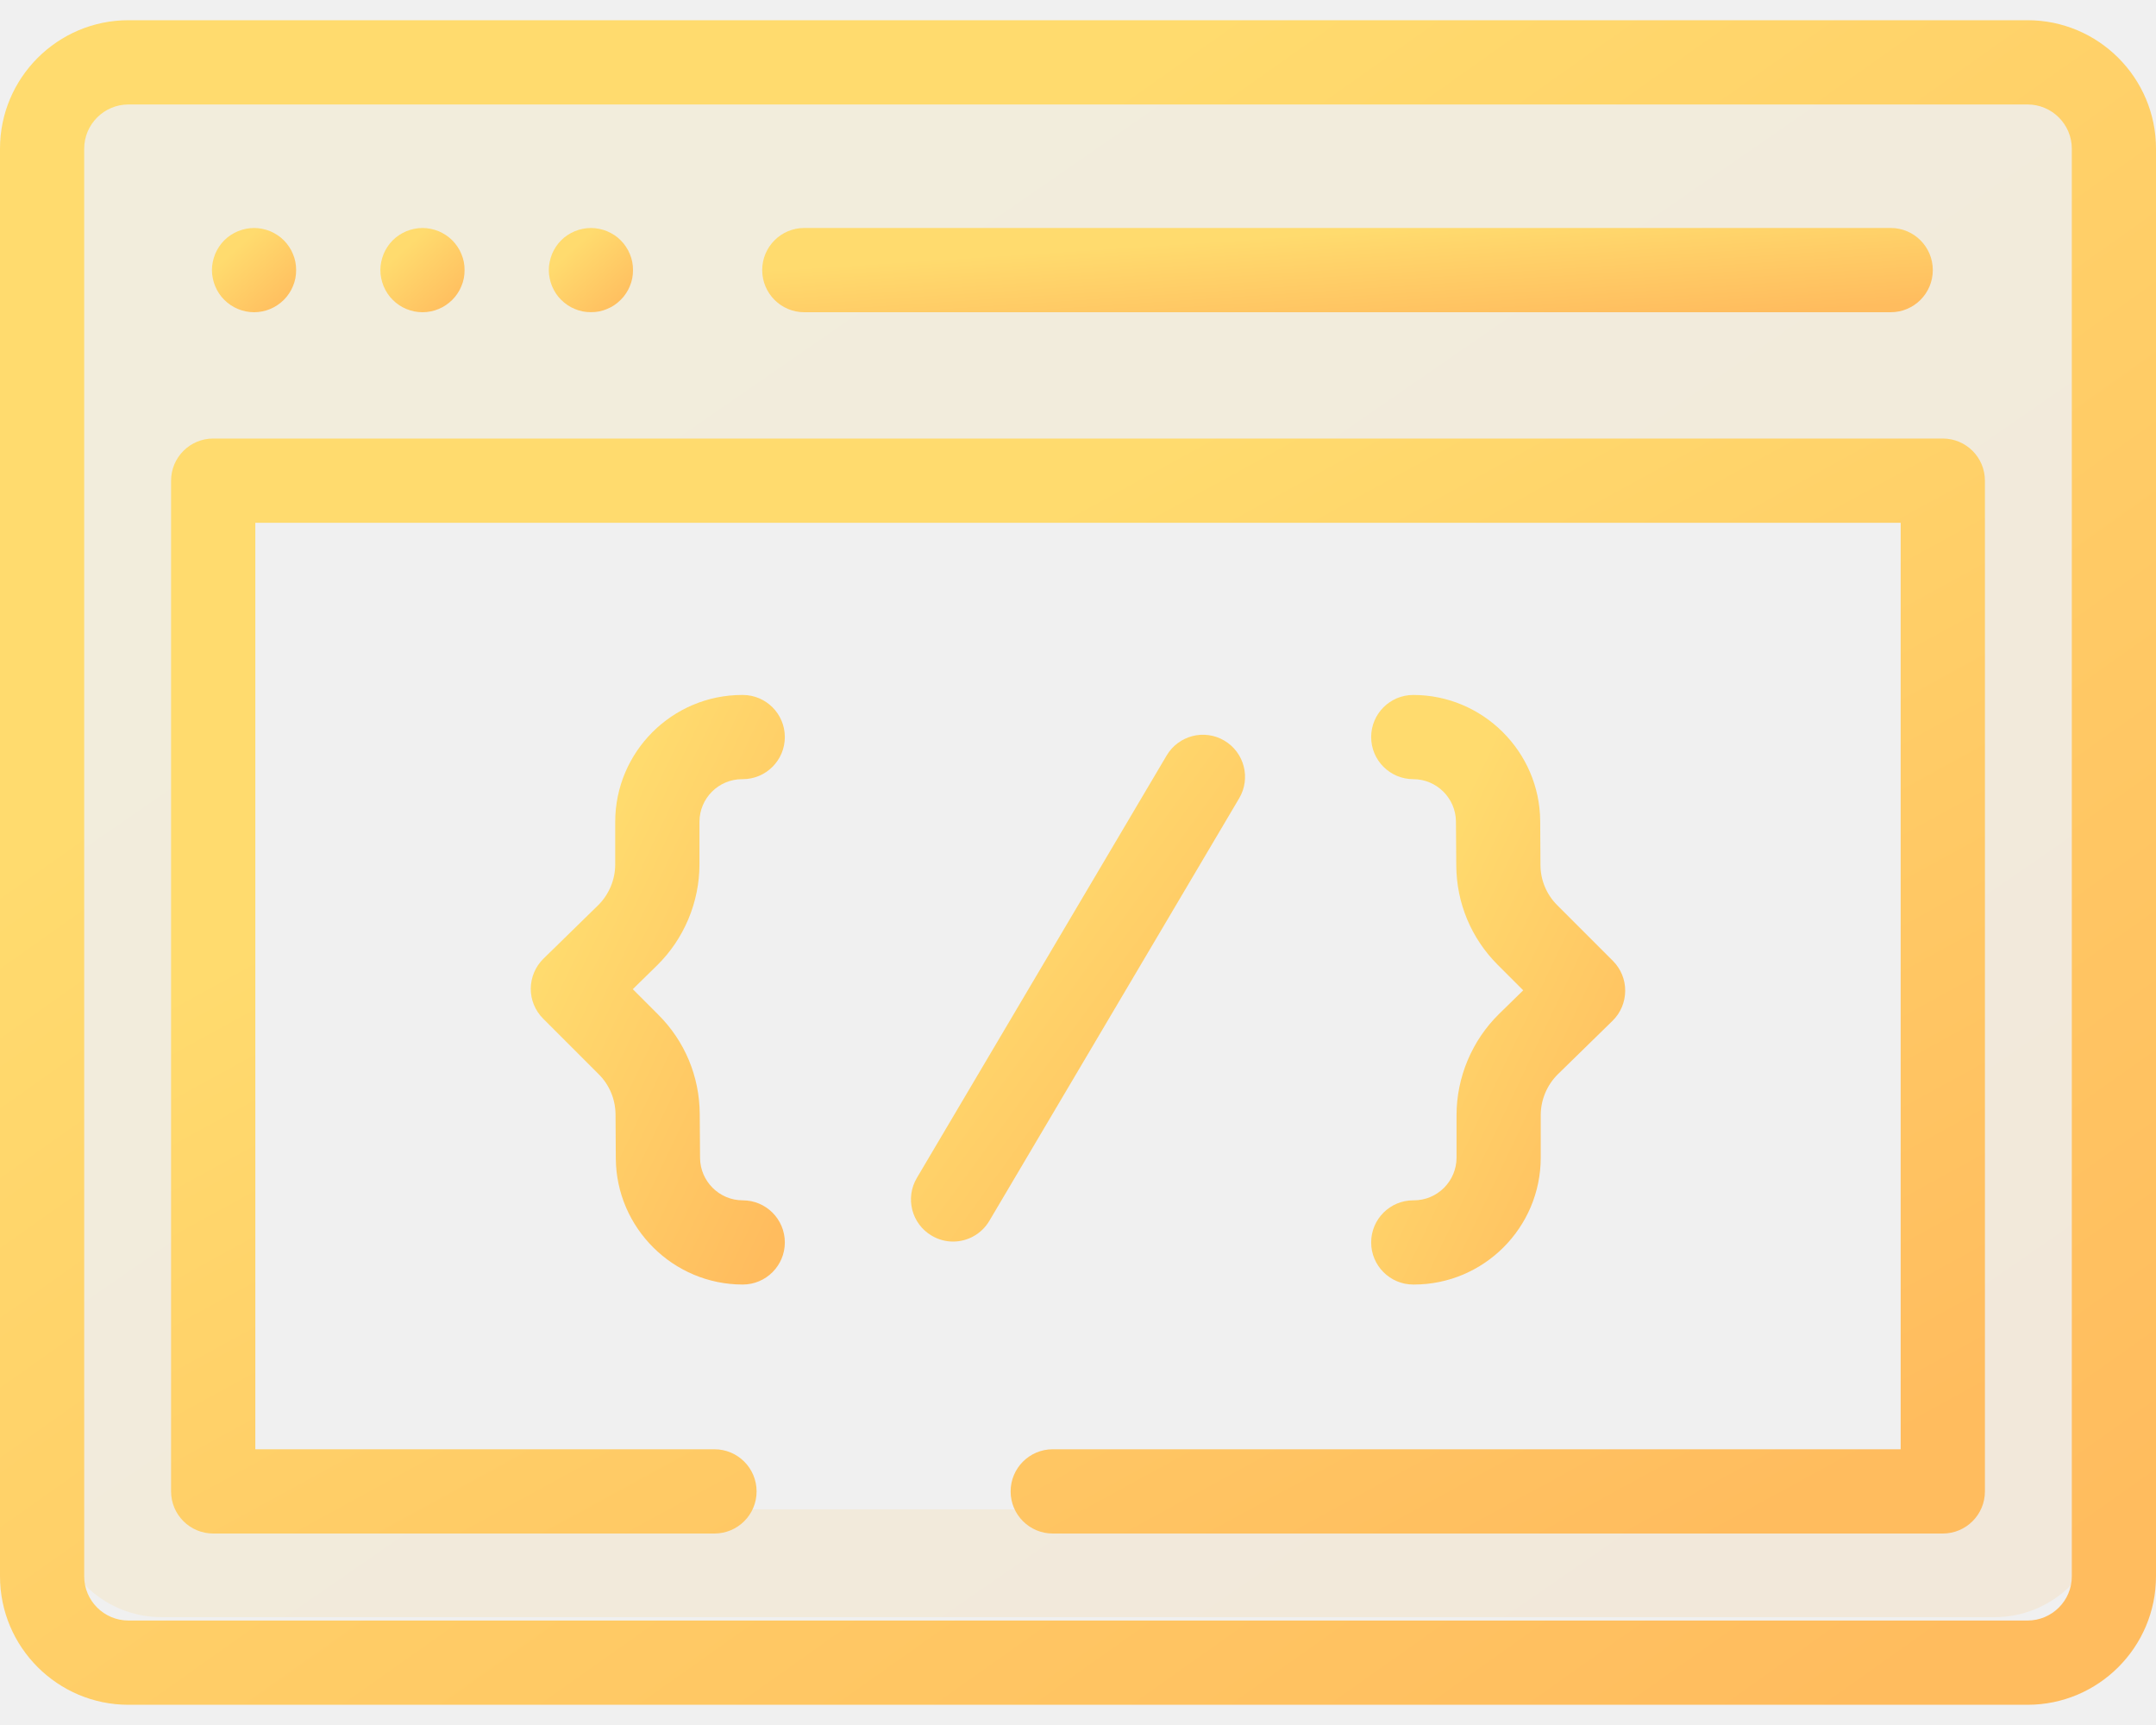
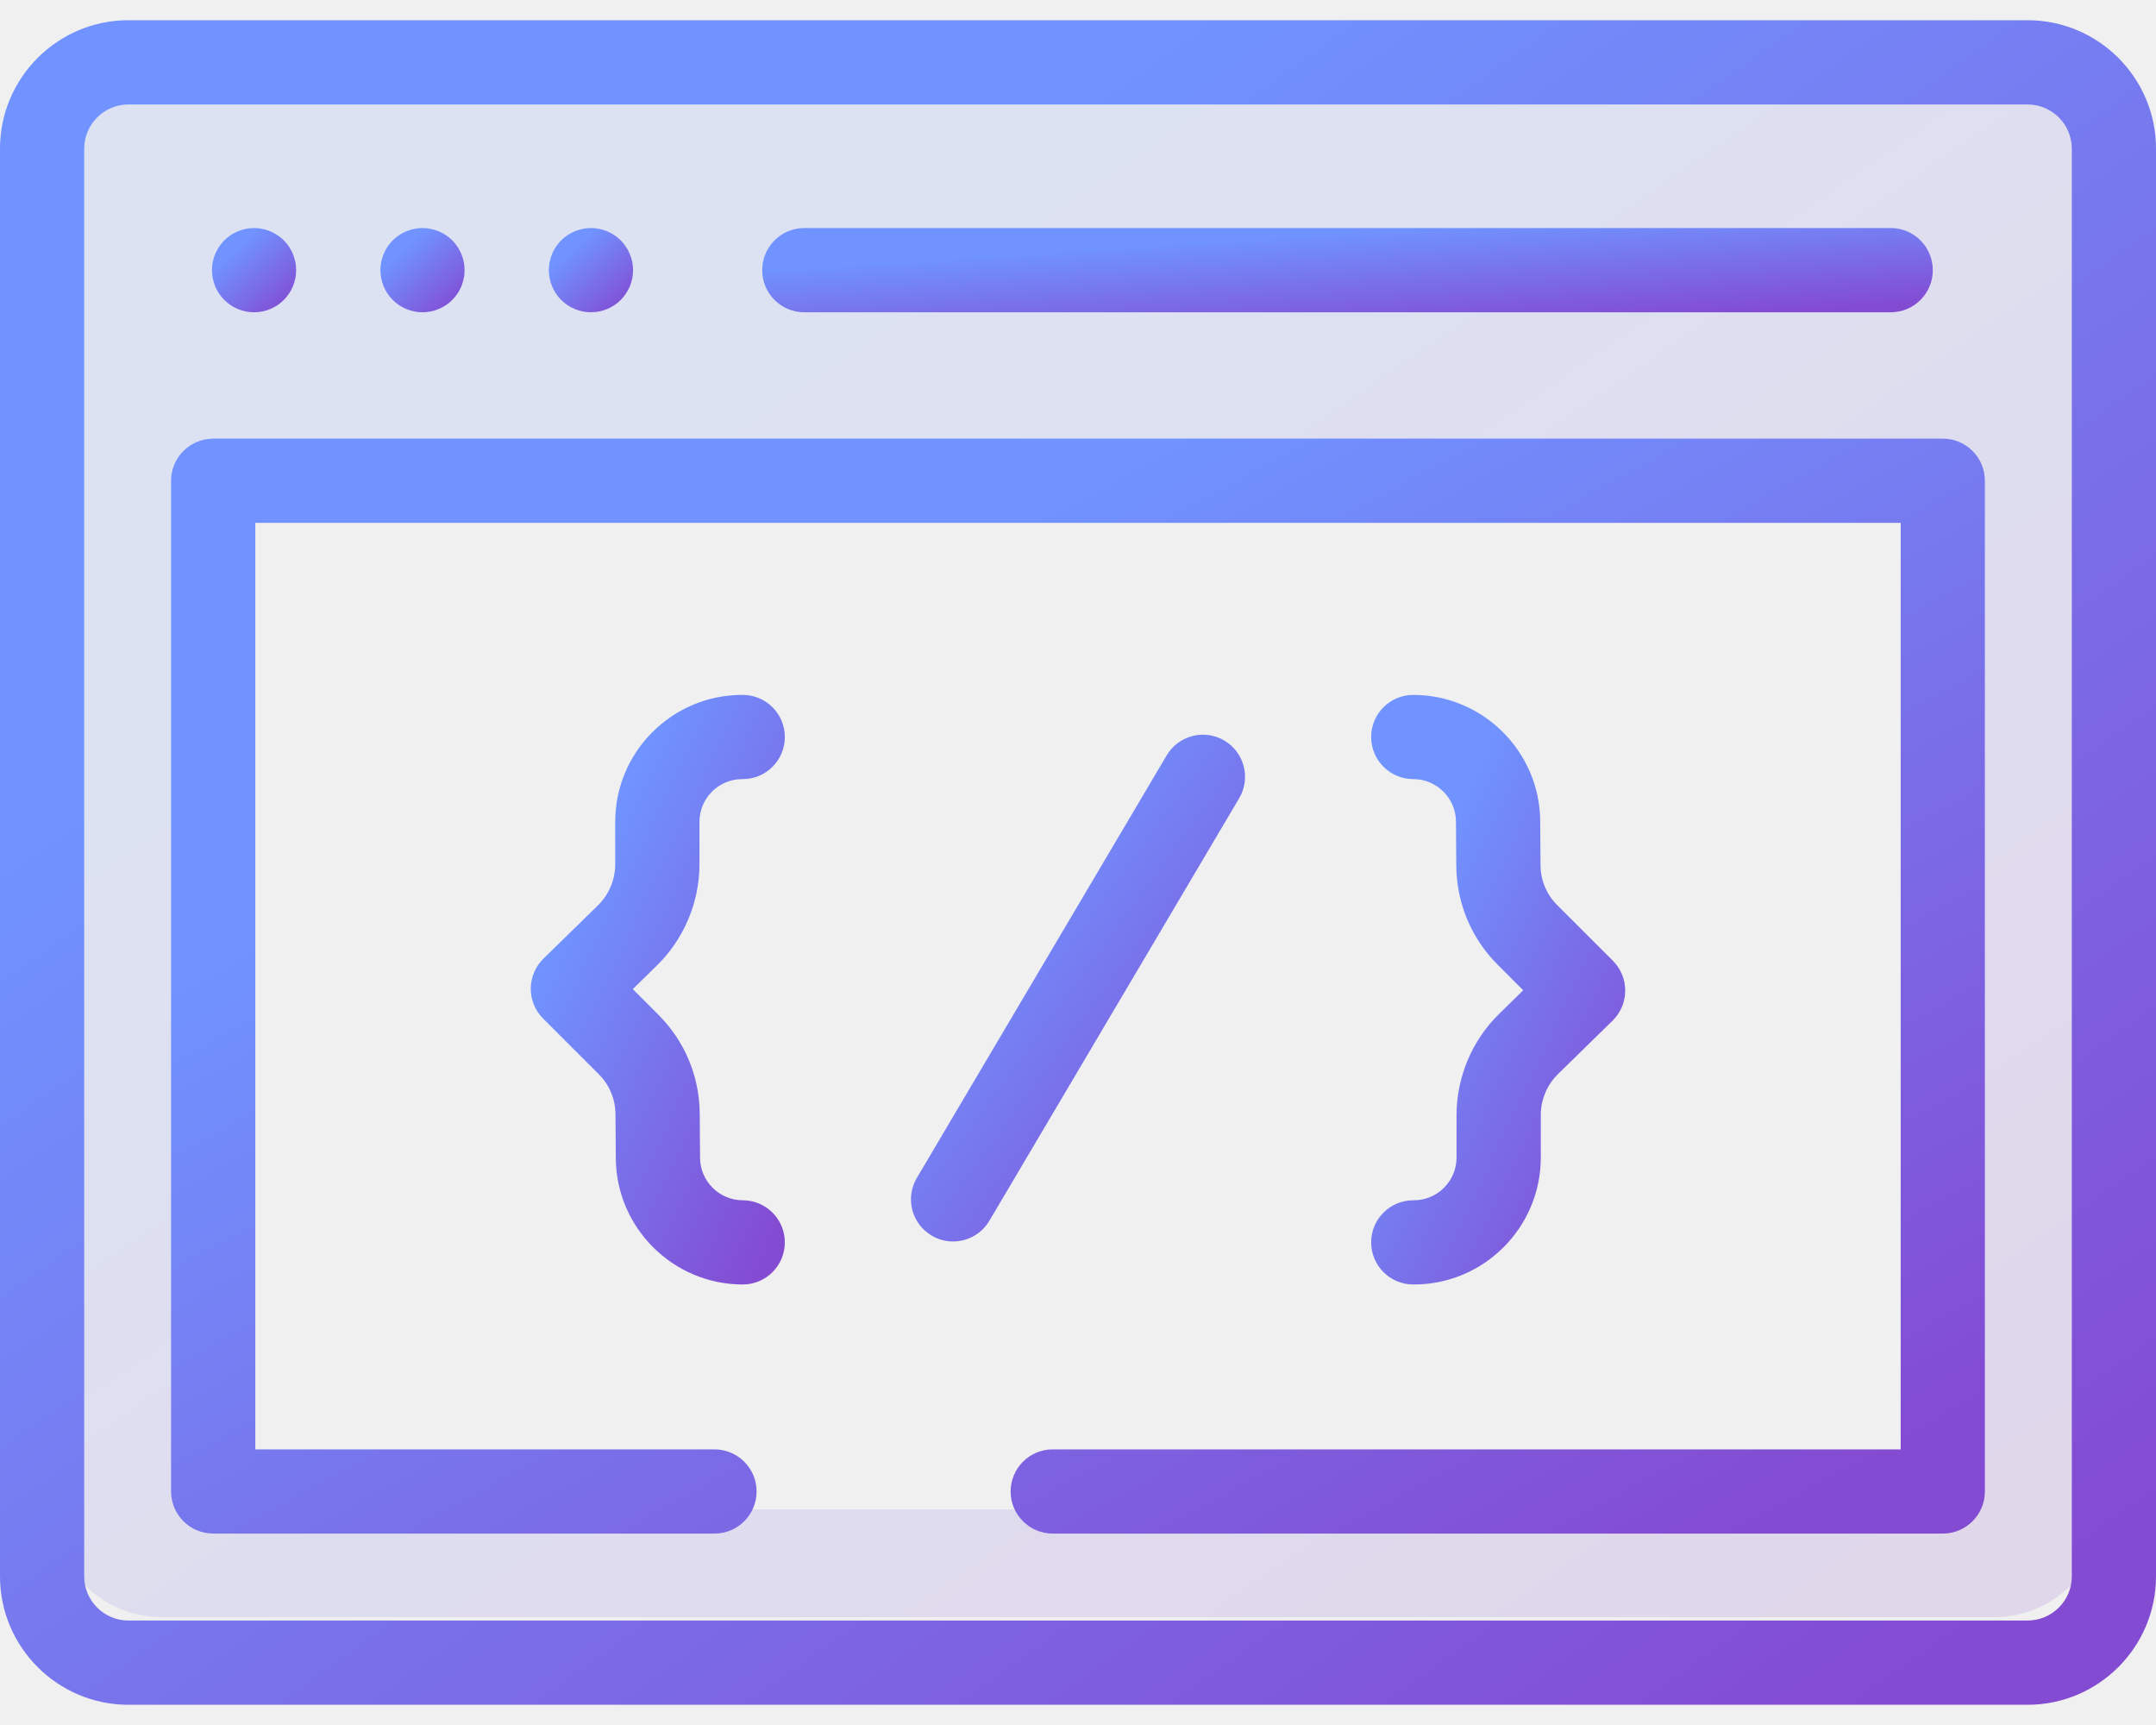
<svg xmlns="http://www.w3.org/2000/svg" width="40" height="32" viewBox="0 0 40 32" fill="none">
-   <path opacity="0.15" fill-rule="evenodd" clip-rule="evenodd" d="M3 1C1.895 1 1 1.895 1 3V28C1 29.105 1.895 30 3 30H37C38.105 30 39 29.105 39 28V3C39 1.895 38.105 1 37 1H3ZM36 9H4V28H36V9Z" fill="url(#paint0_linear)" />
-   <path d="M37.617 0.375H2.383C1.069 0.375 0 1.444 0 2.758V29.242C0 30.556 1.069 31.625 2.383 31.625H37.617C38.931 31.625 40 30.556 40 29.242V2.758C40 1.444 38.931 0.375 37.617 0.375ZM38.438 29.242C38.438 29.695 38.069 30.062 37.617 30.062H2.383C1.931 30.062 1.562 29.695 1.562 29.242V2.758C1.562 2.306 1.931 1.938 2.383 1.938H37.617C38.069 1.938 38.438 2.306 38.438 2.758V29.242Z" fill="url(#paint1_linear)" />
-   <path d="M14.922 5.792H35.078C35.51 5.792 35.859 5.442 35.859 5.01C35.859 4.579 35.51 4.229 35.078 4.229H14.922C14.49 4.229 14.141 4.579 14.141 5.01C14.141 5.442 14.49 5.792 14.922 5.792Z" fill="url(#paint2_linear)" />
-   <path d="M3.992 5.309C4.012 5.356 4.036 5.402 4.064 5.444C4.092 5.487 4.125 5.527 4.161 5.562C4.306 5.709 4.508 5.792 4.713 5.792C4.765 5.792 4.816 5.787 4.866 5.777C4.916 5.767 4.966 5.752 5.013 5.732C5.06 5.713 5.105 5.688 5.147 5.66C5.19 5.631 5.23 5.598 5.266 5.563C5.302 5.527 5.334 5.487 5.363 5.444C5.392 5.402 5.416 5.356 5.435 5.309C5.455 5.262 5.47 5.213 5.48 5.163C5.49 5.113 5.494 5.061 5.494 5.01C5.494 4.959 5.49 4.908 5.48 4.858C5.47 4.808 5.455 4.759 5.435 4.712C5.416 4.664 5.392 4.619 5.363 4.577C5.334 4.534 5.302 4.494 5.266 4.458C5.23 4.422 5.19 4.389 5.147 4.361C5.105 4.333 5.06 4.309 5.013 4.289C4.966 4.27 4.916 4.255 4.866 4.245C4.766 4.224 4.662 4.224 4.561 4.245C4.511 4.255 4.462 4.27 4.415 4.289C4.367 4.309 4.322 4.333 4.28 4.361C4.237 4.389 4.197 4.422 4.161 4.458C4.125 4.494 4.092 4.534 4.064 4.577C4.036 4.619 4.012 4.664 3.992 4.712C3.973 4.759 3.958 4.808 3.948 4.858C3.937 4.908 3.932 4.959 3.932 5.01C3.932 5.061 3.937 5.113 3.948 5.163C3.958 5.213 3.973 5.262 3.992 5.309Z" fill="url(#paint3_linear)" />
-   <path d="M7.117 5.309C7.137 5.356 7.161 5.402 7.189 5.444C7.217 5.487 7.25 5.527 7.286 5.562C7.431 5.709 7.633 5.792 7.838 5.792C7.89 5.792 7.941 5.787 7.991 5.777C8.041 5.767 8.091 5.752 8.138 5.732C8.185 5.713 8.23 5.688 8.272 5.66C8.315 5.631 8.355 5.598 8.391 5.563C8.427 5.527 8.459 5.487 8.488 5.444C8.517 5.402 8.541 5.356 8.56 5.309C8.58 5.262 8.595 5.213 8.605 5.163C8.615 5.113 8.619 5.061 8.619 5.01C8.619 4.959 8.615 4.908 8.605 4.858C8.595 4.808 8.58 4.759 8.56 4.712C8.541 4.664 8.517 4.619 8.488 4.577C8.459 4.534 8.427 4.494 8.391 4.458C8.355 4.422 8.315 4.389 8.272 4.361C8.23 4.333 8.185 4.309 8.138 4.289C8.091 4.27 8.041 4.255 7.991 4.245C7.891 4.224 7.787 4.224 7.686 4.245C7.636 4.255 7.587 4.27 7.54 4.289C7.492 4.309 7.447 4.333 7.405 4.361C7.362 4.389 7.322 4.422 7.286 4.458C7.25 4.494 7.217 4.534 7.189 4.577C7.161 4.619 7.137 4.664 7.117 4.712C7.098 4.759 7.083 4.808 7.073 4.858C7.062 4.908 7.057 4.959 7.057 5.01C7.057 5.061 7.062 5.113 7.073 5.163C7.083 5.213 7.098 5.262 7.117 5.309Z" fill="url(#paint4_linear)" />
-   <path d="M10.242 5.309C10.262 5.356 10.286 5.402 10.314 5.444C10.342 5.487 10.375 5.527 10.411 5.562C10.447 5.598 10.487 5.631 10.53 5.66C10.572 5.688 10.617 5.713 10.665 5.732C10.712 5.752 10.761 5.767 10.811 5.777C10.861 5.787 10.912 5.791 10.963 5.791C11.015 5.791 11.066 5.787 11.116 5.777C11.166 5.767 11.216 5.752 11.262 5.732C11.309 5.713 11.355 5.688 11.398 5.66C11.44 5.631 11.48 5.598 11.516 5.562C11.552 5.527 11.585 5.487 11.613 5.444C11.642 5.402 11.666 5.356 11.685 5.309C11.705 5.262 11.72 5.213 11.73 5.163C11.74 5.113 11.744 5.061 11.744 5.01C11.744 4.959 11.74 4.908 11.73 4.858C11.72 4.808 11.705 4.759 11.685 4.712C11.666 4.664 11.642 4.619 11.613 4.577C11.585 4.534 11.552 4.494 11.516 4.458C11.48 4.422 11.44 4.389 11.398 4.361C11.355 4.333 11.309 4.309 11.262 4.289C11.216 4.27 11.166 4.255 11.116 4.245C11.016 4.224 10.912 4.224 10.811 4.245C10.761 4.255 10.712 4.27 10.665 4.289C10.617 4.309 10.572 4.333 10.53 4.361C10.487 4.389 10.447 4.422 10.411 4.458C10.375 4.494 10.342 4.534 10.314 4.577C10.286 4.619 10.262 4.664 10.242 4.712C10.223 4.759 10.208 4.808 10.198 4.858C10.187 4.908 10.182 4.959 10.182 5.01C10.182 5.061 10.187 5.113 10.198 5.163C10.208 5.213 10.223 5.262 10.242 5.309Z" fill="url(#paint5_linear)" />
-   <path d="M22.715 13.739C22.344 13.519 21.865 13.643 21.645 14.014L17.01 21.852C16.79 22.224 16.913 22.703 17.285 22.922C17.409 22.996 17.546 23.032 17.682 23.032C17.949 23.032 18.209 22.894 18.355 22.648L22.99 14.809C23.21 14.438 23.087 13.959 22.715 13.739Z" fill="url(#paint6_linear)" />
-   <path d="M12.977 16.035V15.246C12.977 14.809 13.332 14.454 13.769 14.454H13.78C14.211 14.454 14.561 14.104 14.561 13.673C14.561 13.242 14.211 12.892 13.78 12.892H13.769C12.471 12.892 11.414 13.948 11.414 15.246V16.035C11.414 16.319 11.298 16.596 11.095 16.795L10.082 17.785C9.933 17.931 9.849 18.131 9.847 18.34C9.846 18.548 9.929 18.749 10.076 18.896L11.108 19.928C11.307 20.126 11.417 20.391 11.42 20.672L11.425 21.491C11.434 22.78 12.49 23.829 13.78 23.829C14.211 23.829 14.561 23.479 14.561 23.048C14.561 22.616 14.211 22.267 13.78 22.267C13.346 22.267 12.991 21.914 12.988 21.48L12.982 20.661C12.977 19.966 12.704 19.313 12.213 18.823L11.74 18.35L12.187 17.912C12.689 17.421 12.977 16.737 12.977 16.035Z" fill="url(#paint7_linear)" />
-   <path d="M27.023 20.686V21.474C27.023 21.911 26.668 22.267 26.231 22.267H26.22C25.789 22.267 25.439 22.616 25.439 23.048C25.439 23.479 25.789 23.829 26.22 23.829H26.231C27.529 23.829 28.585 22.773 28.585 21.474V20.686C28.585 20.402 28.702 20.125 28.905 19.926L29.918 18.936C30.067 18.79 30.151 18.59 30.152 18.381C30.154 18.172 30.071 17.972 29.923 17.824L28.892 16.793C28.693 16.595 28.582 16.33 28.58 16.049L28.575 15.23C28.566 13.941 27.509 12.892 26.22 12.892C25.789 12.892 25.439 13.242 25.439 13.673C25.439 14.104 25.789 14.454 26.22 14.454C26.654 14.454 27.009 14.807 27.012 15.241L27.018 16.059C27.023 16.754 27.296 17.407 27.787 17.898L28.26 18.371L27.812 18.809C27.311 19.3 27.023 19.984 27.023 20.686Z" fill="url(#paint8_linear)" />
-   <path d="M36.044 8.135H3.956C3.524 8.135 3.174 8.485 3.174 8.917V27.667C3.174 28.098 3.524 28.448 3.956 28.448H13.255C13.687 28.448 14.037 28.098 14.037 27.667C14.037 27.235 13.687 26.885 13.255 26.885H4.737V9.698H35.263V26.885H19.531C19.1 26.885 18.75 27.235 18.75 27.667C18.75 28.098 19.1 28.448 19.531 28.448H36.044C36.476 28.448 36.826 28.098 36.826 27.667V8.917C36.826 8.485 36.476 8.135 36.044 8.135Z" fill="url(#paint9_linear)" />
+   <g clip-path="url(#clip0_1998_21325)">
+     <path opacity="0.15" fill-rule="evenodd" clip-rule="evenodd" d="M3 1C1.895 1 1 1.895 1 3V28C1 29.105 1.895 30 3 30H37C38.105 30 39 29.105 39 28V3C39 1.895 38.105 1 37 1H3ZM36 9H4V28H36V9Z" fill="url(#paint0_linear_1998_21325)" />
+     <path d="M37.617 0.375H2.383C1.069 0.375 0 1.444 0 2.758V29.242C0 30.556 1.069 31.625 2.383 31.625H37.617C38.931 31.625 40 30.556 40 29.242V2.758C40 1.444 38.931 0.375 37.617 0.375ZM38.438 29.242C38.438 29.695 38.069 30.062 37.617 30.062H2.383C1.931 30.062 1.562 29.695 1.562 29.242V2.758C1.562 2.306 1.931 1.938 2.383 1.938H37.617C38.069 1.938 38.438 2.306 38.438 2.758V29.242Z" fill="url(#paint1_linear_1998_21325)" />
+     <path d="M14.922 5.793H35.078C35.51 5.793 35.859 5.443 35.859 5.012C35.859 4.581 35.51 4.23 35.078 4.23H14.922C14.49 4.23 14.141 4.581 14.141 5.012C14.141 5.443 14.49 5.793 14.922 5.793Z" fill="url(#paint2_linear_1998_21325)" />
+     <path d="M3.992 5.311C4.012 5.358 4.036 5.403 4.064 5.445C4.092 5.488 4.125 5.528 4.161 5.564C4.306 5.71 4.508 5.793 4.713 5.793C4.764 5.793 4.815 5.788 4.866 5.778C4.916 5.768 4.965 5.753 5.012 5.733C5.059 5.714 5.104 5.69 5.147 5.662C5.19 5.633 5.23 5.6 5.265 5.564C5.302 5.528 5.334 5.488 5.363 5.445C5.391 5.403 5.415 5.358 5.435 5.311C5.454 5.263 5.469 5.214 5.479 5.164C5.49 5.114 5.494 5.062 5.494 5.011C5.494 4.961 5.49 4.909 5.479 4.859C5.469 4.809 5.454 4.76 5.435 4.713C5.415 4.665 5.391 4.62 5.363 4.578C5.334 4.535 5.302 4.495 5.265 4.459C5.23 4.423 5.19 4.39 5.147 4.362C5.104 4.334 5.059 4.31 5.012 4.29C4.965 4.271 4.916 4.256 4.866 4.246C4.765 4.225 4.662 4.225 4.561 4.246C4.511 4.256 4.461 4.271 4.415 4.29C4.367 4.31 4.322 4.334 4.28 4.362C4.237 4.39 4.197 4.423 4.161 4.459C4.125 4.495 4.092 4.535 4.064 4.578C4.036 4.62 4.012 4.665 3.992 4.713C3.973 4.76 3.958 4.809 3.948 4.859C3.937 4.909 3.932 4.961 3.932 5.011C3.932 5.062 3.937 5.114 3.948 5.164C3.958 5.214 3.973 5.263 3.992 5.311Z" fill="url(#paint3_linear_1998_21325)" />
+     <path d="M7.117 5.311C7.137 5.358 7.161 5.403 7.189 5.445C7.217 5.488 7.25 5.528 7.286 5.564C7.431 5.71 7.633 5.793 7.838 5.793C7.889 5.793 7.94 5.788 7.991 5.778C8.041 5.768 8.09 5.753 8.137 5.733C8.184 5.714 8.229 5.69 8.272 5.662C8.315 5.633 8.355 5.6 8.391 5.564C8.427 5.528 8.459 5.488 8.488 5.445C8.516 5.403 8.54 5.358 8.56 5.311C8.579 5.263 8.594 5.214 8.604 5.164C8.615 5.114 8.619 5.062 8.619 5.011C8.619 4.961 8.615 4.909 8.604 4.859C8.594 4.809 8.579 4.76 8.56 4.713C8.54 4.665 8.516 4.62 8.488 4.578C8.459 4.535 8.427 4.495 8.391 4.459C8.355 4.423 8.315 4.39 8.272 4.362C8.229 4.334 8.184 4.31 8.137 4.29C8.09 4.271 8.041 4.256 7.991 4.246C7.89 4.225 7.787 4.225 7.686 4.246C7.636 4.256 7.586 4.271 7.54 4.29C7.492 4.31 7.447 4.334 7.405 4.362C7.362 4.39 7.322 4.423 7.286 4.459C7.25 4.495 7.217 4.535 7.189 4.578C7.161 4.62 7.137 4.665 7.117 4.713C7.098 4.76 7.083 4.809 7.073 4.859C7.062 4.909 7.057 4.961 7.057 5.011C7.057 5.062 7.062 5.114 7.073 5.164C7.083 5.214 7.098 5.263 7.117 5.311Z" fill="url(#paint4_linear_1998_21325)" />
+     <path d="M10.242 5.311C10.262 5.358 10.286 5.403 10.314 5.445C10.342 5.488 10.375 5.528 10.411 5.564C10.447 5.6 10.487 5.633 10.53 5.661C10.572 5.69 10.617 5.714 10.665 5.733C10.712 5.753 10.761 5.768 10.811 5.778C10.861 5.788 10.913 5.792 10.963 5.792C11.015 5.792 11.066 5.788 11.117 5.778C11.167 5.768 11.216 5.753 11.263 5.733C11.31 5.714 11.355 5.69 11.398 5.661C11.44 5.633 11.48 5.6 11.517 5.564C11.553 5.528 11.585 5.488 11.613 5.445C11.642 5.403 11.666 5.358 11.685 5.311C11.705 5.263 11.72 5.214 11.73 5.164C11.74 5.114 11.745 5.062 11.745 5.011C11.745 4.961 11.74 4.909 11.73 4.859C11.72 4.809 11.705 4.76 11.685 4.713C11.666 4.665 11.642 4.62 11.613 4.578C11.585 4.535 11.553 4.495 11.517 4.459C11.48 4.423 11.44 4.39 11.398 4.362C11.355 4.334 11.31 4.31 11.263 4.29C11.216 4.271 11.167 4.256 11.117 4.246C11.016 4.225 10.912 4.225 10.811 4.246C10.761 4.256 10.712 4.271 10.665 4.29C10.617 4.31 10.572 4.334 10.53 4.362C10.487 4.39 10.447 4.423 10.411 4.459C10.375 4.495 10.342 4.535 10.314 4.578C10.286 4.62 10.262 4.665 10.242 4.713C10.223 4.76 10.208 4.809 10.198 4.859C10.188 4.909 10.182 4.961 10.182 5.011C10.182 5.062 10.188 5.114 10.198 5.164C10.208 5.214 10.223 5.263 10.242 5.311Z" fill="url(#paint5_linear_1998_21325)" />
+     <path d="M22.715 13.738C22.344 13.518 21.865 13.641 21.645 14.013L17.01 21.851C16.79 22.223 16.913 22.702 17.285 22.921C17.409 22.995 17.546 23.03 17.682 23.03C17.949 23.03 18.209 22.893 18.355 22.647L22.99 14.808C23.21 14.437 23.087 13.958 22.715 13.738Z" fill="url(#paint6_linear_1998_21325)" />
+     <path d="M12.977 16.034V15.245C12.977 14.809 13.332 14.453 13.769 14.453H13.78C14.211 14.453 14.561 14.103 14.561 13.672C14.561 13.241 14.211 12.891 13.78 12.891H13.769C12.47 12.891 11.414 13.947 11.414 15.245V16.034C11.414 16.318 11.298 16.595 11.095 16.794L10.082 17.784C9.933 17.93 9.848 18.13 9.847 18.339C9.846 18.547 9.929 18.748 10.076 18.895L11.108 19.927C11.307 20.125 11.417 20.39 11.419 20.671L11.425 21.49C11.434 22.779 12.49 23.828 13.78 23.828C14.211 23.828 14.561 23.478 14.561 23.047C14.561 22.616 14.211 22.266 13.78 22.266C13.346 22.266 12.991 21.913 12.988 21.479L12.982 20.66C12.977 19.965 12.704 19.312 12.213 18.822L11.74 18.349L12.187 17.911C12.689 17.42 12.977 16.736 12.977 16.034Z" fill="url(#paint7_linear_1998_21325)" />
+     <path d="M27.023 20.684V21.473C27.023 21.91 26.668 22.266 26.231 22.266H26.22C25.789 22.266 25.439 22.615 25.439 23.047C25.439 23.478 25.789 23.828 26.22 23.828H26.231C27.529 23.828 28.586 22.772 28.586 21.473V20.684C28.586 20.4 28.702 20.123 28.905 19.925L29.918 18.934C30.067 18.788 30.152 18.589 30.152 18.38C30.154 18.171 30.071 17.971 29.924 17.823L28.892 16.792C28.693 16.593 28.582 16.329 28.581 16.048L28.575 15.229C28.566 13.94 27.51 12.891 26.22 12.891C25.789 12.891 25.439 13.24 25.439 13.672C25.439 14.103 25.789 14.453 26.22 14.453C26.654 14.453 27.009 14.806 27.012 15.239L27.018 16.058C27.023 16.753 27.296 17.406 27.787 17.897L28.26 18.37L27.813 18.808C27.311 19.298 27.023 19.983 27.023 20.684Z" fill="url(#paint8_linear_1998_21325)" />
+     <path d="M36.044 8.137H3.956C3.524 8.137 3.174 8.487 3.174 8.918V27.668C3.174 28.099 3.524 28.449 3.956 28.449H13.255C13.687 28.449 14.037 28.099 14.037 27.668C14.037 27.237 13.687 26.887 13.255 26.887H4.737V9.699H35.263V26.887H19.531C19.1 26.887 18.75 27.237 18.75 27.668C18.75 28.099 19.1 28.449 19.531 28.449H36.044C36.476 28.449 36.825 28.099 36.825 27.668V8.918C36.825 8.487 36.476 8.137 36.044 8.137Z" fill="url(#paint9_linear_1998_21325)" />
+   </g>
  <defs>
-     <linearGradient id="paint0_linear" x1="3.153" y1="1" x2="26.689" y2="35.054" gradientUnits="userSpaceOnUse">
-       <stop offset="0.259" stop-color="#FFDB6E" />
-       <stop offset="1" stop-color="#FFBC5E" />
+     <linearGradient id="paint0_linear_1998_21325" x1="3.153" y1="1" x2="26.689" y2="35.054" gradientUnits="userSpaceOnUse">
+       <stop offset="0.259" stop-color="#7093FF" />
+       <stop offset="1" stop-color="#834BD2" />
    </linearGradient>
-     <linearGradient id="paint1_linear" x1="2.267" y1="0.375" x2="27.833" y2="36.511" gradientUnits="userSpaceOnUse">
-       <stop offset="0.259" stop-color="#FFDB6E" />
-       <stop offset="1" stop-color="#FFBC5E" />
+     <linearGradient id="paint1_linear_1998_21325" x1="2.267" y1="0.375" x2="27.833" y2="36.511" gradientUnits="userSpaceOnUse">
+       <stop offset="0.259" stop-color="#7093FF" />
+       <stop offset="1" stop-color="#834BD2" />
    </linearGradient>
-     <linearGradient id="paint2_linear" x1="15.371" y1="4.229" x2="15.547" y2="6.929" gradientUnits="userSpaceOnUse">
-       <stop offset="0.259" stop-color="#FFDB6E" />
-       <stop offset="1" stop-color="#FFBC5E" />
+     <linearGradient id="paint2_linear_1998_21325" x1="15.371" y1="4.23" x2="15.547" y2="6.93" gradientUnits="userSpaceOnUse">
+       <stop offset="0.259" stop-color="#7093FF" />
+       <stop offset="1" stop-color="#834BD2" />
    </linearGradient>
-     <linearGradient id="paint3_linear" x1="4.02" y1="4.229" x2="5.369" y2="5.719" gradientUnits="userSpaceOnUse">
-       <stop offset="0.259" stop-color="#FFDB6E" />
-       <stop offset="1" stop-color="#FFBC5E" />
+     <linearGradient id="paint3_linear_1998_21325" x1="4.02" y1="4.23" x2="5.369" y2="5.72" gradientUnits="userSpaceOnUse">
+       <stop offset="0.259" stop-color="#7093FF" />
+       <stop offset="1" stop-color="#834BD2" />
    </linearGradient>
-     <linearGradient id="paint4_linear" x1="7.145" y1="4.229" x2="8.494" y2="5.719" gradientUnits="userSpaceOnUse">
-       <stop offset="0.259" stop-color="#FFDB6E" />
-       <stop offset="1" stop-color="#FFBC5E" />
+     <linearGradient id="paint4_linear_1998_21325" x1="7.145" y1="4.23" x2="8.494" y2="5.72" gradientUnits="userSpaceOnUse">
+       <stop offset="0.259" stop-color="#7093FF" />
+       <stop offset="1" stop-color="#834BD2" />
    </linearGradient>
-     <linearGradient id="paint5_linear" x1="10.27" y1="4.229" x2="11.619" y2="5.719" gradientUnits="userSpaceOnUse">
-       <stop offset="0.259" stop-color="#FFDB6E" />
-       <stop offset="1" stop-color="#FFBC5E" />
+     <linearGradient id="paint5_linear_1998_21325" x1="10.271" y1="4.23" x2="11.619" y2="5.72" gradientUnits="userSpaceOnUse">
+       <stop offset="0.259" stop-color="#7093FF" />
+       <stop offset="1" stop-color="#834BD2" />
    </linearGradient>
-     <linearGradient id="paint6_linear" x1="17.252" y1="13.63" x2="25.014" y2="19.281" gradientUnits="userSpaceOnUse">
-       <stop offset="0.259" stop-color="#FFDB6E" />
-       <stop offset="1" stop-color="#FFBC5E" />
+     <linearGradient id="paint6_linear_1998_21325" x1="17.252" y1="13.629" x2="25.014" y2="19.28" gradientUnits="userSpaceOnUse">
+       <stop offset="0.259" stop-color="#7093FF" />
+       <stop offset="1" stop-color="#834BD2" />
    </linearGradient>
-     <linearGradient id="paint7_linear" x1="10.114" y1="12.892" x2="17.479" y2="16.396" gradientUnits="userSpaceOnUse">
-       <stop offset="0.259" stop-color="#FFDB6E" />
-       <stop offset="1" stop-color="#FFBC5E" />
+     <linearGradient id="paint7_linear_1998_21325" x1="10.114" y1="12.891" x2="17.478" y2="16.395" gradientUnits="userSpaceOnUse">
+       <stop offset="0.259" stop-color="#7093FF" />
+       <stop offset="1" stop-color="#834BD2" />
    </linearGradient>
-     <linearGradient id="paint8_linear" x1="25.706" y1="12.892" x2="33.07" y2="16.396" gradientUnits="userSpaceOnUse">
-       <stop offset="0.259" stop-color="#FFDB6E" />
-       <stop offset="1" stop-color="#FFBC5E" />
+     <linearGradient id="paint8_linear_1998_21325" x1="25.706" y1="12.891" x2="33.07" y2="16.395" gradientUnits="userSpaceOnUse">
+       <stop offset="0.259" stop-color="#7093FF" />
+       <stop offset="1" stop-color="#834BD2" />
    </linearGradient>
-     <linearGradient id="paint9_linear" x1="5.081" y1="8.135" x2="19.915" y2="35.272" gradientUnits="userSpaceOnUse">
-       <stop offset="0.259" stop-color="#FFDB6E" />
-       <stop offset="1" stop-color="#FFBC5E" />
+     <linearGradient id="paint9_linear_1998_21325" x1="5.081" y1="8.137" x2="19.915" y2="35.273" gradientUnits="userSpaceOnUse">
+       <stop offset="0.259" stop-color="#7093FF" />
+       <stop offset="1" stop-color="#834BD2" />
    </linearGradient>
+     <clipPath id="clip0_1998_21325">
+       <rect width="40" height="32" fill="white" />
+     </clipPath>
  </defs>
</svg>
